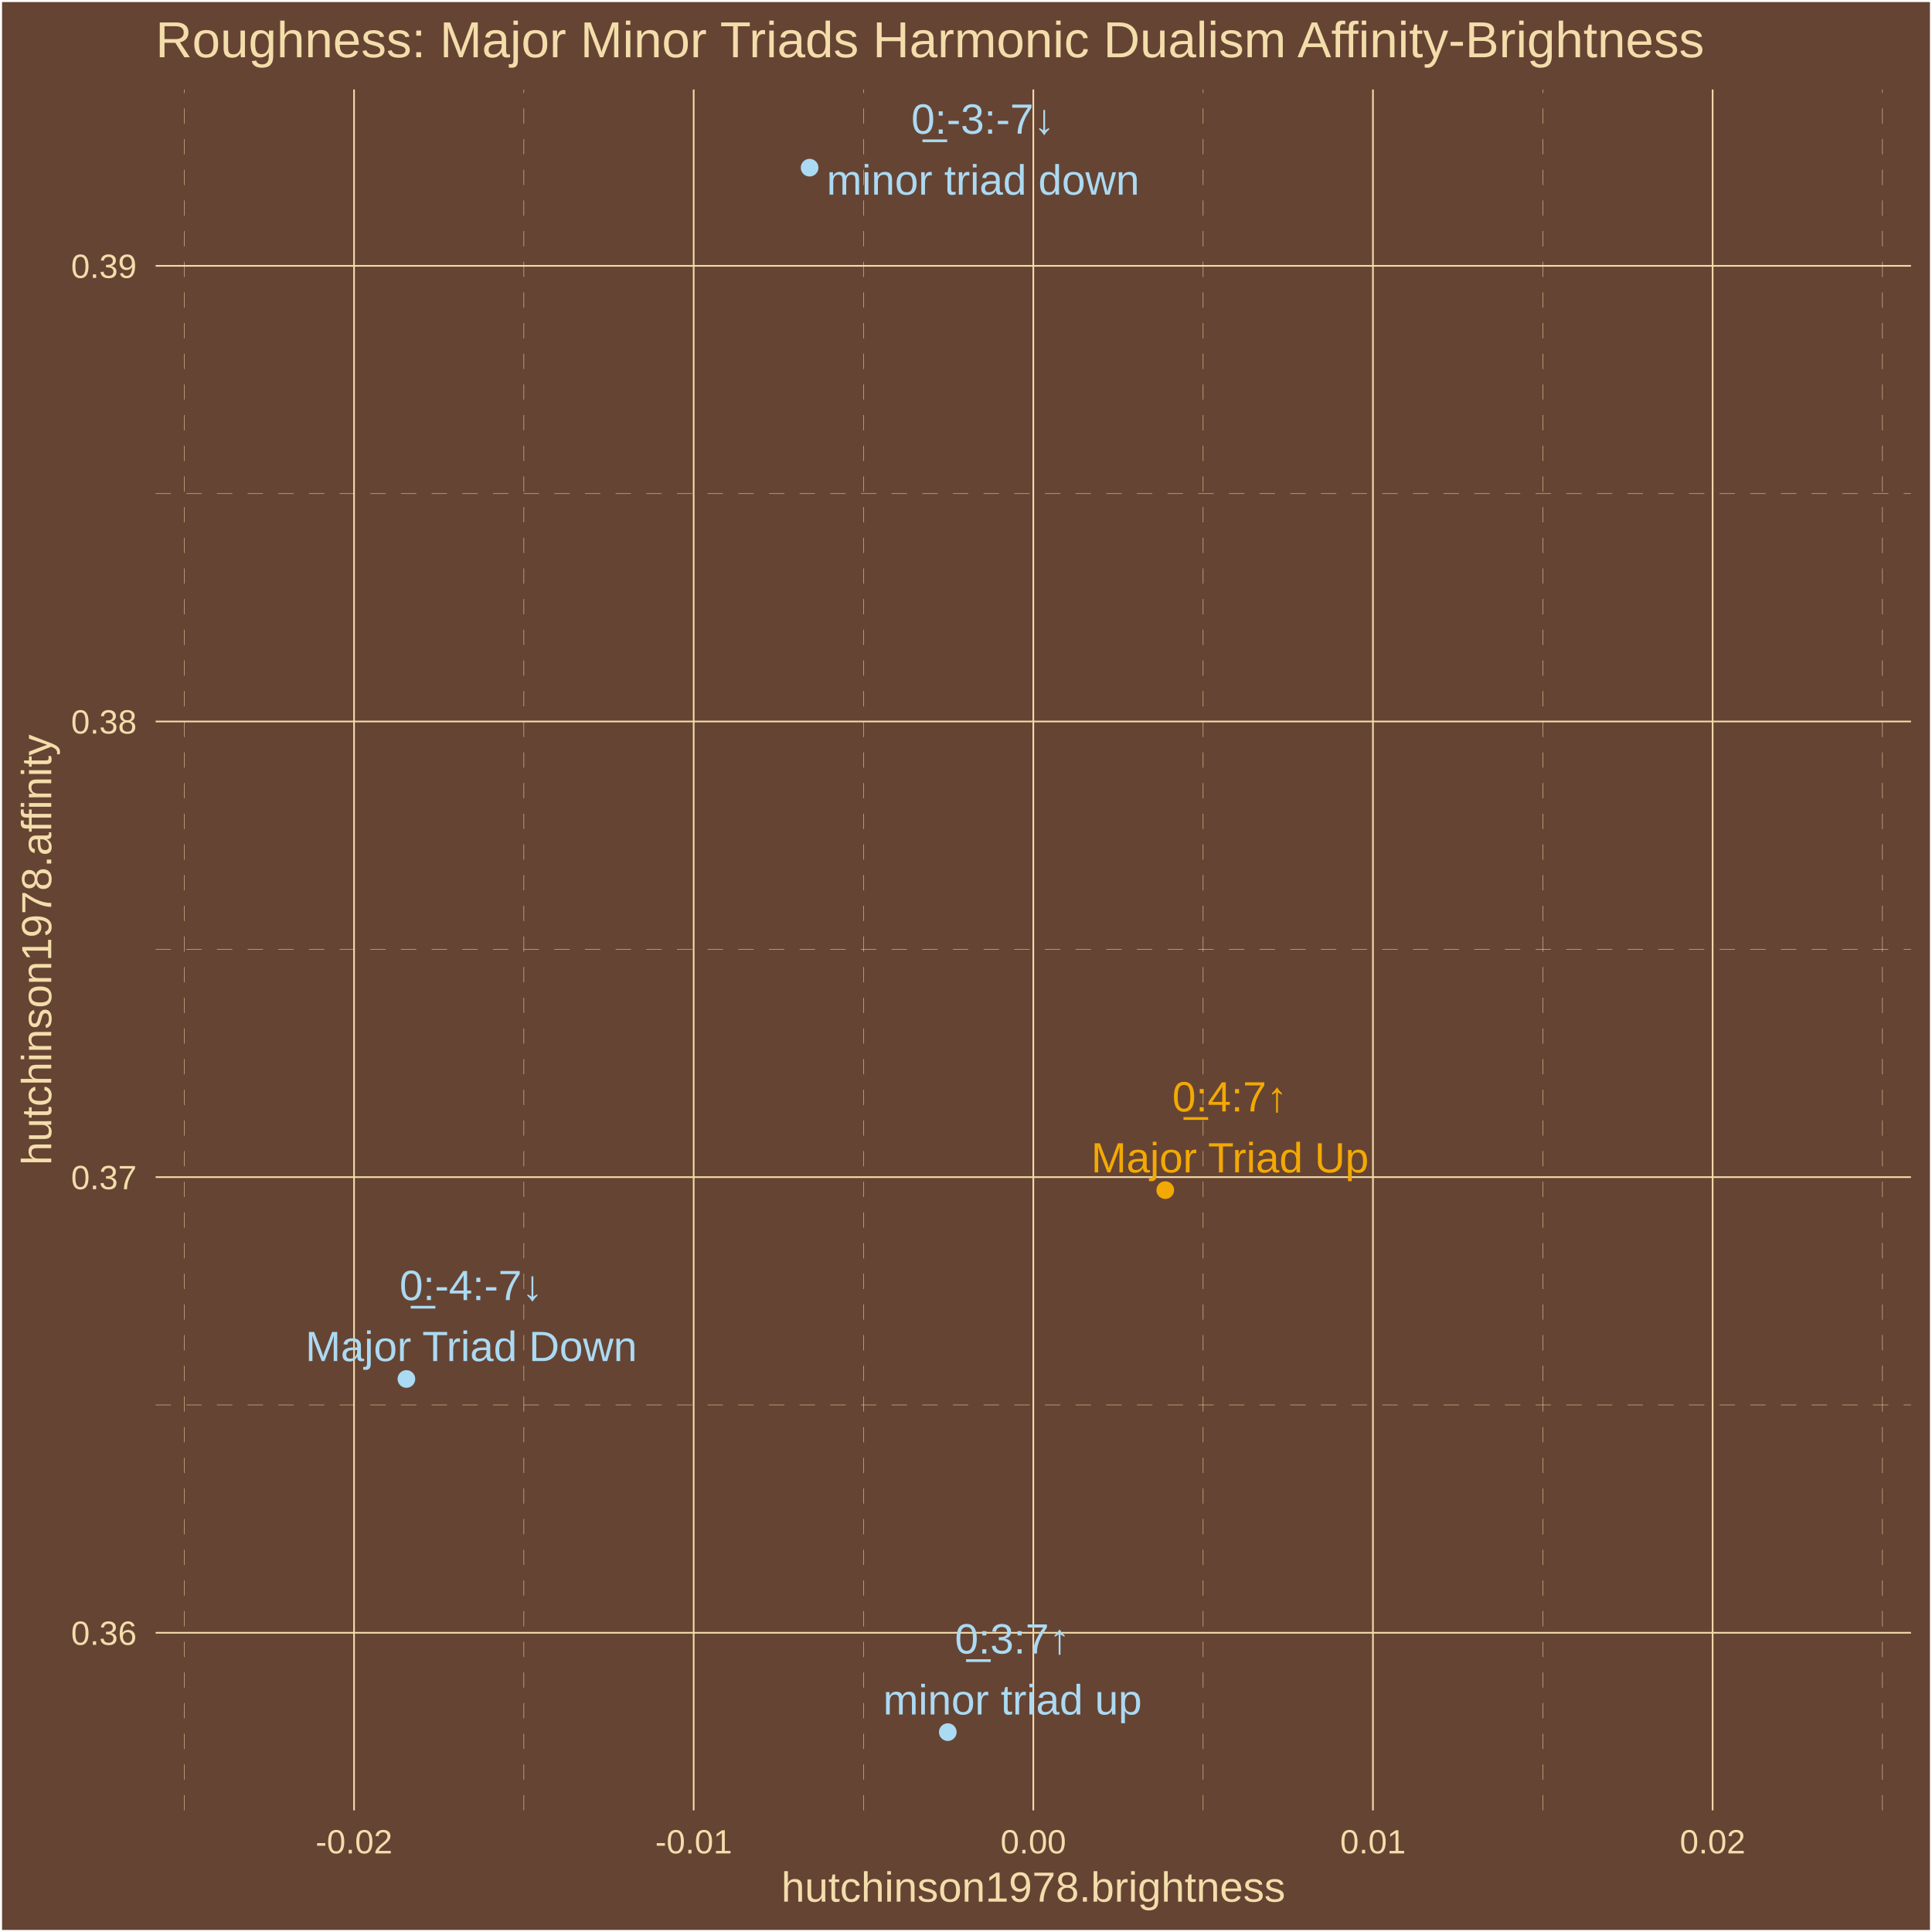
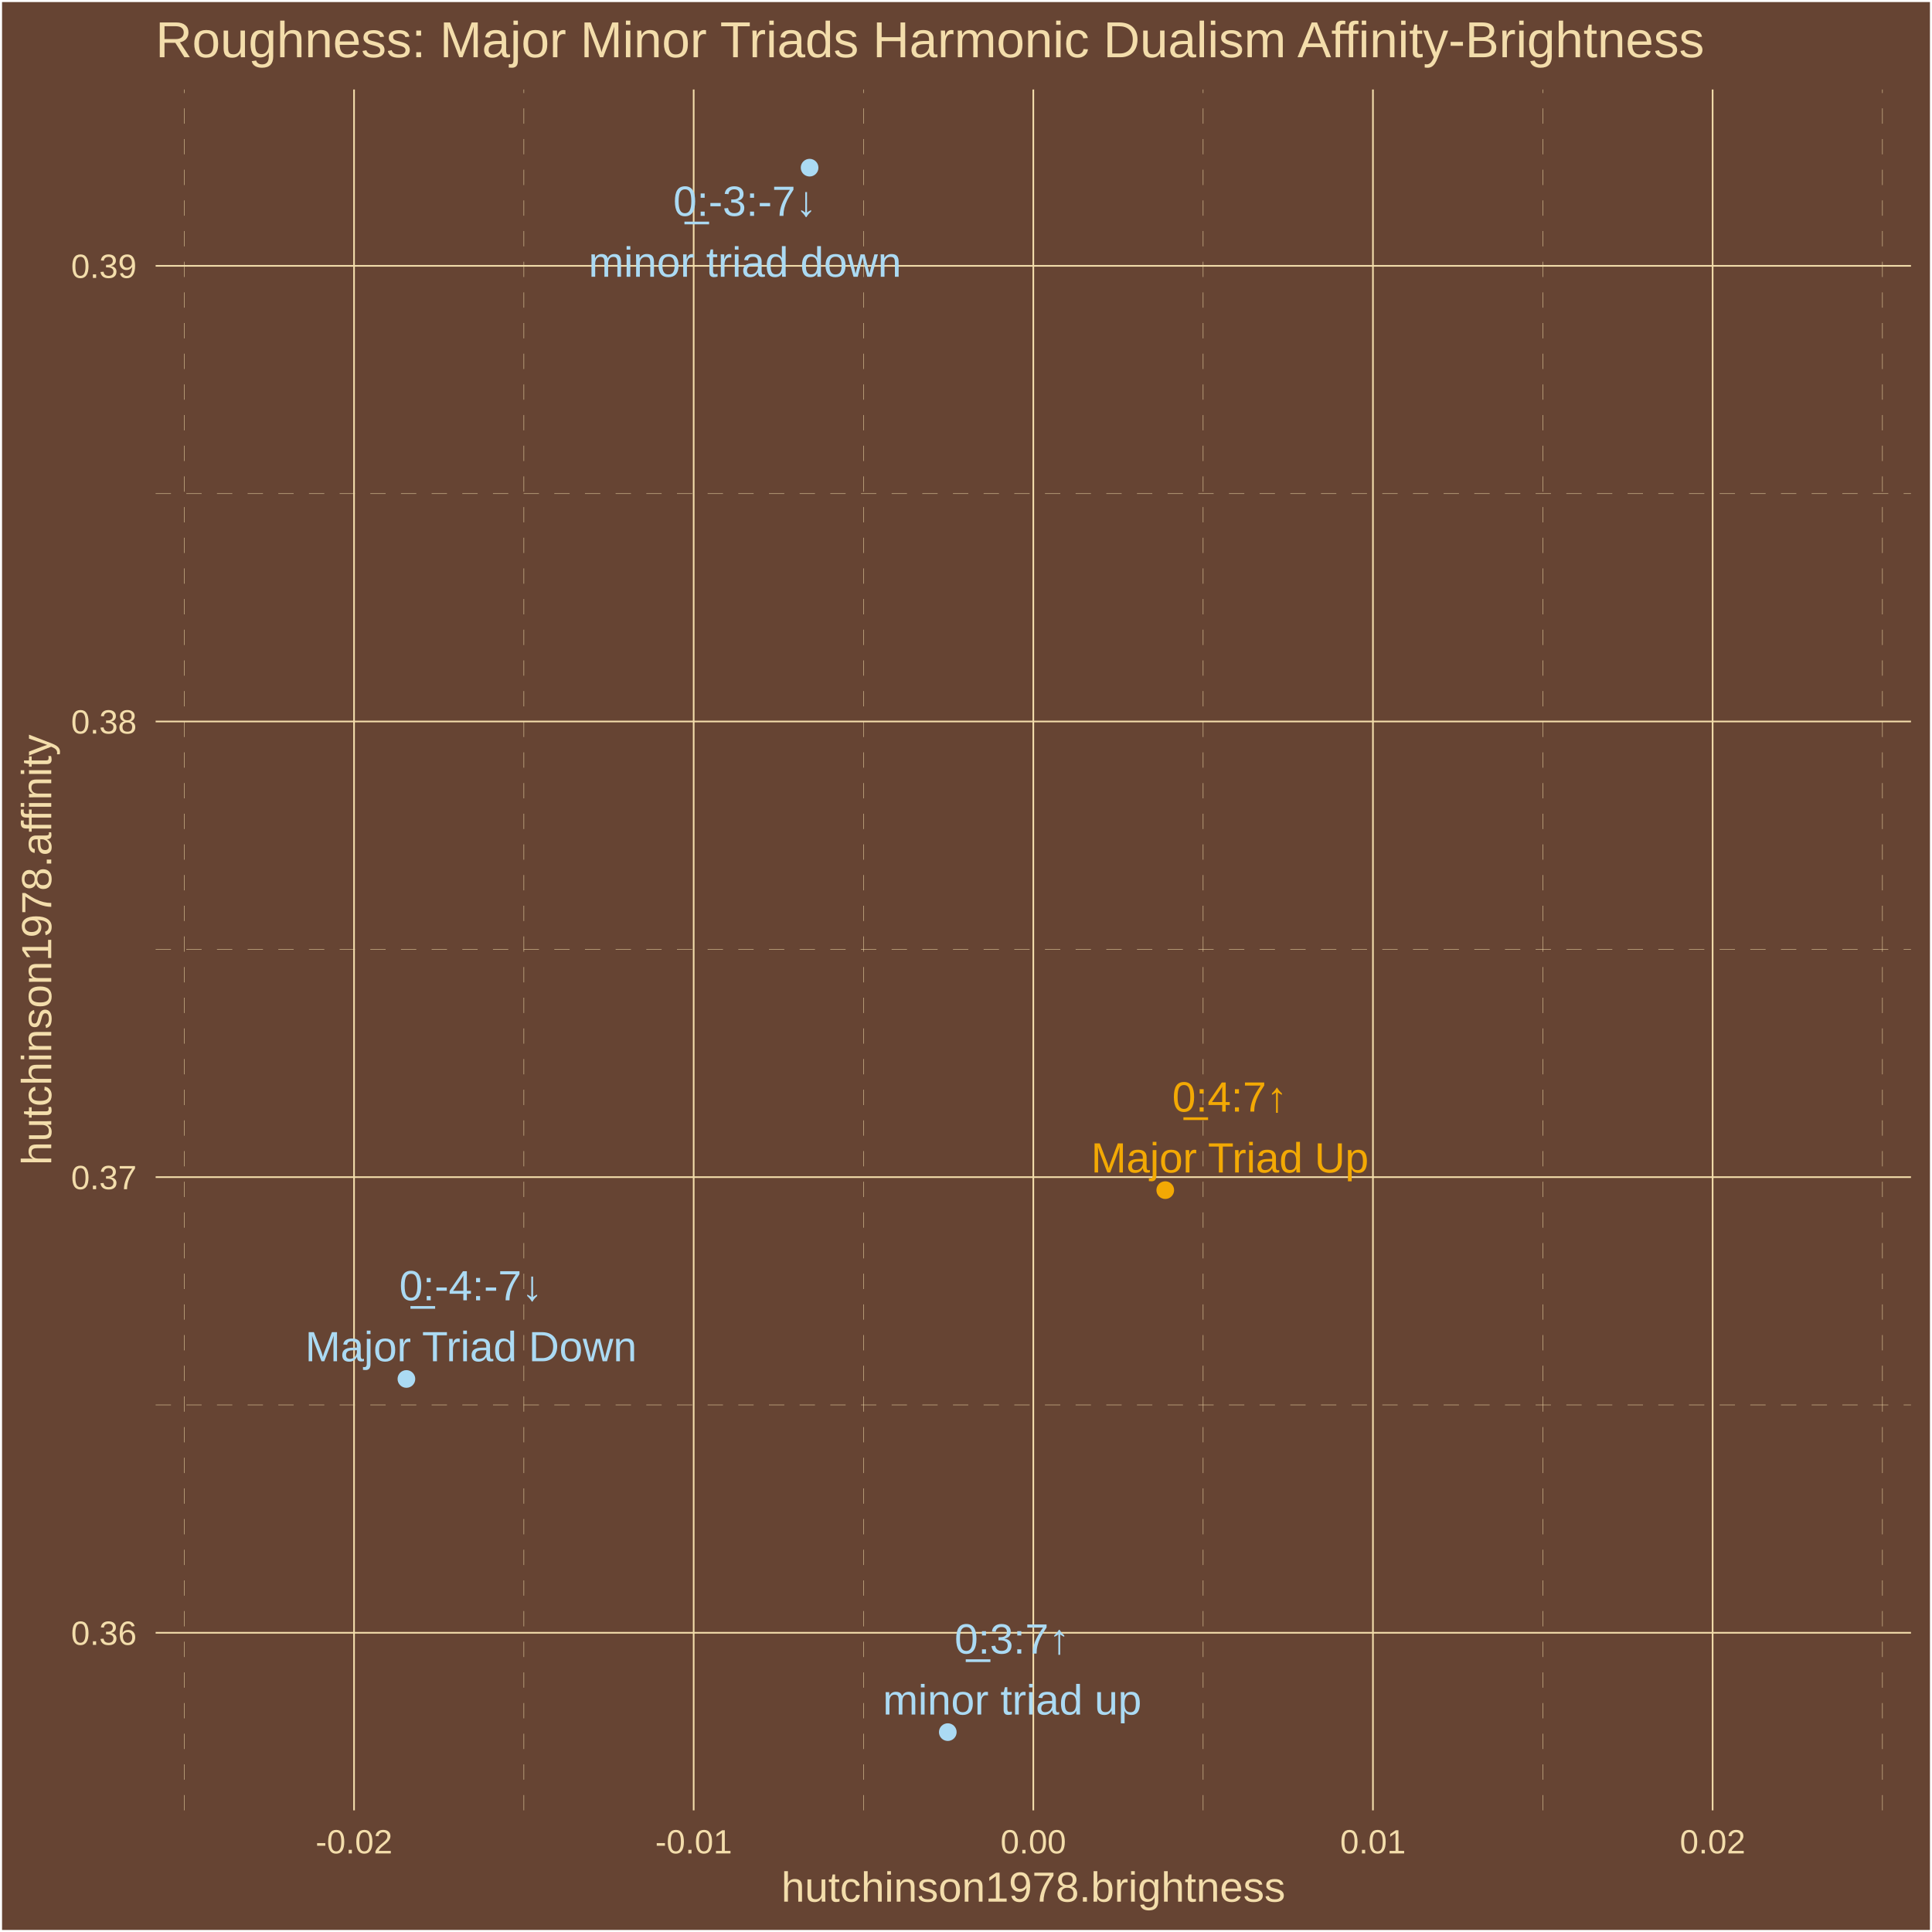
<svg xmlns="http://www.w3.org/2000/svg" class="svglite" width="504.00pt" height="504.00pt" viewBox="0 0 504.00 504.00">
  <defs>
    <style type="text/css">
    .svglite line, .svglite polyline, .svglite polygon, .svglite path, .svglite rect, .svglite circle {
      fill: none;
      stroke: #000000;
      stroke-linecap: round;
      stroke-linejoin: round;
      stroke-miterlimit: 10.00;
    }
    .svglite text {
      white-space: pre;
    }
  </style>
  </defs>
  <rect width="100%" height="100%" style="stroke: none; fill: #664433;" />
  <defs>
    <clipPath id="cpMC4wMHw1MDQuMDB8MC4wMHw1MDQuMDA=">
      <rect x="0.00" y="0.00" width="504.00" height="504.00" />
    </clipPath>
  </defs>
  <g clip-path="url(#cpMC4wMHw1MDQuMDB8MC4wMHw1MDQuMDA=)">
    <rect x="0.00" y="-0" width="504.00" height="504.00" style="stroke-width: 1.07; stroke: #FFFFFF; fill: #664433;" />
  </g>
  <defs>
    <clipPath id="cpNDAuNjB8NDk4LjUyfDIzLjM0fDQ3Mi4yNw==">
      <rect x="40.60" y="23.34" width="457.92" height="448.93" />
    </clipPath>
  </defs>
  <g clip-path="url(#cpNDAuNjB8NDk4LjUyfDIzLjM0fDQ3Mi4yNw==)">
    <rect x="40.60" y="23.34" width="457.92" height="448.93" style="stroke-width: 1.07; stroke: none; fill: #664433;" />
    <polyline points="40.60,366.51 498.52,366.51 " style="stroke-width: 0.11; stroke: #F3DDAB; stroke-dasharray: 4.00,4.00; stroke-linecap: butt;" />
    <polyline points="40.60,247.65 498.52,247.65 " style="stroke-width: 0.11; stroke: #F3DDAB; stroke-dasharray: 4.00,4.00; stroke-linecap: butt;" />
    <polyline points="40.60,128.78 498.52,128.78 " style="stroke-width: 0.11; stroke: #F3DDAB; stroke-dasharray: 4.00,4.00; stroke-linecap: butt;" />
    <polyline points="48.06,472.27 48.06,23.34 " style="stroke-width: 0.11; stroke: #F3DDAB; stroke-dasharray: 4.00,4.00; stroke-linecap: butt;" />
    <polyline points="136.66,472.27 136.66,23.34 " style="stroke-width: 0.11; stroke: #F3DDAB; stroke-dasharray: 4.00,4.00; stroke-linecap: butt;" />
    <polyline points="225.26,472.27 225.26,23.34 " style="stroke-width: 0.11; stroke: #F3DDAB; stroke-dasharray: 4.00,4.00; stroke-linecap: butt;" />
    <polyline points="313.86,472.27 313.86,23.34 " style="stroke-width: 0.11; stroke: #F3DDAB; stroke-dasharray: 4.00,4.00; stroke-linecap: butt;" />
    <polyline points="402.47,472.27 402.47,23.34 " style="stroke-width: 0.11; stroke: #F3DDAB; stroke-dasharray: 4.00,4.00; stroke-linecap: butt;" />
    <polyline points="491.07,472.27 491.07,23.34 " style="stroke-width: 0.11; stroke: #F3DDAB; stroke-dasharray: 4.00,4.00; stroke-linecap: butt;" />
    <polyline points="40.60,425.94 498.52,425.94 " style="stroke-width: 0.43; stroke: #F3DDAB; stroke-linecap: butt;" />
    <polyline points="40.60,307.08 498.52,307.08 " style="stroke-width: 0.43; stroke: #F3DDAB; stroke-linecap: butt;" />
    <polyline points="40.60,188.22 498.52,188.22 " style="stroke-width: 0.43; stroke: #F3DDAB; stroke-linecap: butt;" />
    <polyline points="40.60,69.35 498.52,69.35 " style="stroke-width: 0.43; stroke: #F3DDAB; stroke-linecap: butt;" />
    <polyline points="92.36,472.27 92.36,23.34 " style="stroke-width: 0.43; stroke: #F3DDAB; stroke-linecap: butt;" />
    <polyline points="180.96,472.27 180.96,23.34 " style="stroke-width: 0.43; stroke: #F3DDAB; stroke-linecap: butt;" />
    <polyline points="269.56,472.27 269.56,23.34 " style="stroke-width: 0.43; stroke: #F3DDAB; stroke-linecap: butt;" />
    <polyline points="358.16,472.27 358.16,23.34 " style="stroke-width: 0.43; stroke: #F3DDAB; stroke-linecap: butt;" />
    <polyline points="446.77,472.27 446.77,23.34 " style="stroke-width: 0.43; stroke: #F3DDAB; stroke-linecap: butt;" />
    <circle cx="106.02" cy="359.73" r="1.95" style="stroke-width: 0.71; stroke: #ABDAF3; fill: #ABDAF3;" />
    <circle cx="211.20" cy="43.74" r="1.95" style="stroke-width: 0.71; stroke: #ABDAF3; fill: #ABDAF3;" />
    <circle cx="303.98" cy="310.47" r="1.95" style="stroke-width: 0.71; stroke: #F3A904; fill: #F3A904;" />
    <circle cx="247.25" cy="451.86" r="1.95" style="stroke-width: 0.71; stroke: #ABDAF3; fill: #ABDAF3;" />
-     <text x="122.93" y="339.16" text-anchor="middle" style="font-size: 11.04px;fill: #ABDAF3; font-family: &quot;Arial&quot;;" textLength="38.87px" lengthAdjust="spacingAndGlyphs">0̲:-4:-7↓</text>
-     <text x="122.93" y="355.06" text-anchor="middle" style="font-size: 11.04px;fill: #ABDAF3; font-family: &quot;Arial&quot;;" textLength="87.03px" lengthAdjust="spacingAndGlyphs">Major Triad Down</text>
-     <text x="256.44" y="34.88" text-anchor="middle" style="font-size: 11.04px;fill: #ABDAF3; font-family: &quot;Arial&quot;;" textLength="38.87px" lengthAdjust="spacingAndGlyphs">0̲:-3:-7↓</text>
-     <text x="256.44" y="50.77" text-anchor="middle" style="font-size: 11.04px;fill: #ABDAF3; font-family: &quot;Arial&quot;;" textLength="81.53px" lengthAdjust="spacingAndGlyphs">minor triad down</text>
-     <text x="320.85" y="289.94" text-anchor="middle" style="font-size: 11.04px;fill: #F3A904; font-family: &quot;Arial&quot;;" textLength="31.53px" lengthAdjust="spacingAndGlyphs">0̲:4:7↑</text>
-     <text x="320.85" y="305.84" text-anchor="middle" style="font-size: 11.04px;fill: #F3A904; font-family: &quot;Arial&quot;;" textLength="72.94px" lengthAdjust="spacingAndGlyphs">Major Triad Up</text>
-     <text x="264.13" y="431.35" text-anchor="middle" style="font-size: 11.04px;fill: #ABDAF3; font-family: &quot;Arial&quot;;" textLength="31.53px" lengthAdjust="spacingAndGlyphs">0̲:3:7↑</text>
-     <text x="264.13" y="447.25" text-anchor="middle" style="font-size: 11.04px;fill: #ABDAF3; font-family: &quot;Arial&quot;;" textLength="67.44px" lengthAdjust="spacingAndGlyphs">minor triad up</text>
+     <text x="122.87" y="339.22" text-anchor="middle" style="font-size: 11.04px;fill: #ABDAF3; font-family: &quot;Arial&quot;;" textLength="38.87px" lengthAdjust="spacingAndGlyphs">0̲:-4:-7↓</text>
+     <text x="122.87" y="355.11" text-anchor="middle" style="font-size: 11.04px;fill: #ABDAF3; font-family: &quot;Arial&quot;;" textLength="87.03px" lengthAdjust="spacingAndGlyphs">Major Triad Down</text>
+     <text x="194.34" y="56.31" text-anchor="middle" style="font-size: 11.04px;fill: #ABDAF3; font-family: &quot;Arial&quot;;" textLength="38.87px" lengthAdjust="spacingAndGlyphs">0̲:-3:-7↓</text>
+     <text x="194.34" y="72.20" text-anchor="middle" style="font-size: 11.04px;fill: #ABDAF3; font-family: &quot;Arial&quot;;" textLength="81.53px" lengthAdjust="spacingAndGlyphs">minor triad down</text>
+     <text x="320.83" y="289.98" text-anchor="middle" style="font-size: 11.04px;fill: #F3A904; font-family: &quot;Arial&quot;;" textLength="31.53px" lengthAdjust="spacingAndGlyphs">0̲:4:7↑</text>
+     <text x="320.83" y="305.87" text-anchor="middle" style="font-size: 11.04px;fill: #F3A904; font-family: &quot;Arial&quot;;" textLength="72.94px" lengthAdjust="spacingAndGlyphs">Major Triad Up</text>
+     <text x="264.05" y="431.37" text-anchor="middle" style="font-size: 11.04px;fill: #ABDAF3; font-family: &quot;Arial&quot;;" textLength="31.53px" lengthAdjust="spacingAndGlyphs">0̲:3:7↑</text>
+     <text x="264.05" y="447.27" text-anchor="middle" style="font-size: 11.04px;fill: #ABDAF3; font-family: &quot;Arial&quot;;" textLength="67.44px" lengthAdjust="spacingAndGlyphs">minor triad up</text>
  </g>
  <g clip-path="url(#cpMC4wMHw1MDQuMDB8MC4wMHw1MDQuMDA=)">
    <text x="35.67" y="429.10" text-anchor="end" style="font-size: 8.80px;fill: #F3DDAB; font-family: &quot;Arial&quot;;" textLength="17.13px" lengthAdjust="spacingAndGlyphs">0.36</text>
    <text x="35.67" y="310.23" text-anchor="end" style="font-size: 8.80px;fill: #F3DDAB; font-family: &quot;Arial&quot;;" textLength="17.13px" lengthAdjust="spacingAndGlyphs">0.37</text>
    <text x="35.67" y="191.37" text-anchor="end" style="font-size: 8.80px;fill: #F3DDAB; font-family: &quot;Arial&quot;;" textLength="17.13px" lengthAdjust="spacingAndGlyphs">0.38</text>
    <text x="35.67" y="72.51" text-anchor="end" style="font-size: 8.80px;fill: #F3DDAB; font-family: &quot;Arial&quot;;" textLength="17.13px" lengthAdjust="spacingAndGlyphs">0.39</text>
    <text x="92.36" y="483.50" text-anchor="middle" style="font-size: 8.80px;fill: #F3DDAB; font-family: &quot;Arial&quot;;" textLength="20.06px" lengthAdjust="spacingAndGlyphs">-0.02</text>
    <text x="180.96" y="483.50" text-anchor="middle" style="font-size: 8.80px;fill: #F3DDAB; font-family: &quot;Arial&quot;;" textLength="20.06px" lengthAdjust="spacingAndGlyphs">-0.01</text>
    <text x="269.56" y="483.50" text-anchor="middle" style="font-size: 8.80px;fill: #F3DDAB; font-family: &quot;Arial&quot;;" textLength="17.13px" lengthAdjust="spacingAndGlyphs">0.00</text>
    <text x="358.16" y="483.50" text-anchor="middle" style="font-size: 8.80px;fill: #F3DDAB; font-family: &quot;Arial&quot;;" textLength="17.13px" lengthAdjust="spacingAndGlyphs">0.01</text>
    <text x="446.77" y="483.50" text-anchor="middle" style="font-size: 8.80px;fill: #F3DDAB; font-family: &quot;Arial&quot;;" textLength="17.13px" lengthAdjust="spacingAndGlyphs">0.02</text>
    <text x="269.56" y="496.09" text-anchor="middle" style="font-size: 11.00px;fill: #F3DDAB; font-family: &quot;Arial&quot;;" textLength="131.51px" lengthAdjust="spacingAndGlyphs">hutchinson1978.brightness</text>
    <text transform="translate(13.37,247.80) rotate(-90)" text-anchor="middle" style="font-size: 11.00px;fill: #F3DDAB; font-family: &quot;Arial&quot;;" textLength="112.53px" lengthAdjust="spacingAndGlyphs">hutchinson1978.affinity</text>
    <text x="40.60" y="14.94" style="font-size: 13.20px;fill: #F3DDAB; font-family: &quot;Arial&quot;;" textLength="405.39px" lengthAdjust="spacingAndGlyphs">Roughness: Major Minor Triads Harmonic Dualism Affinity-Brightness</text>
  </g>
</svg>
